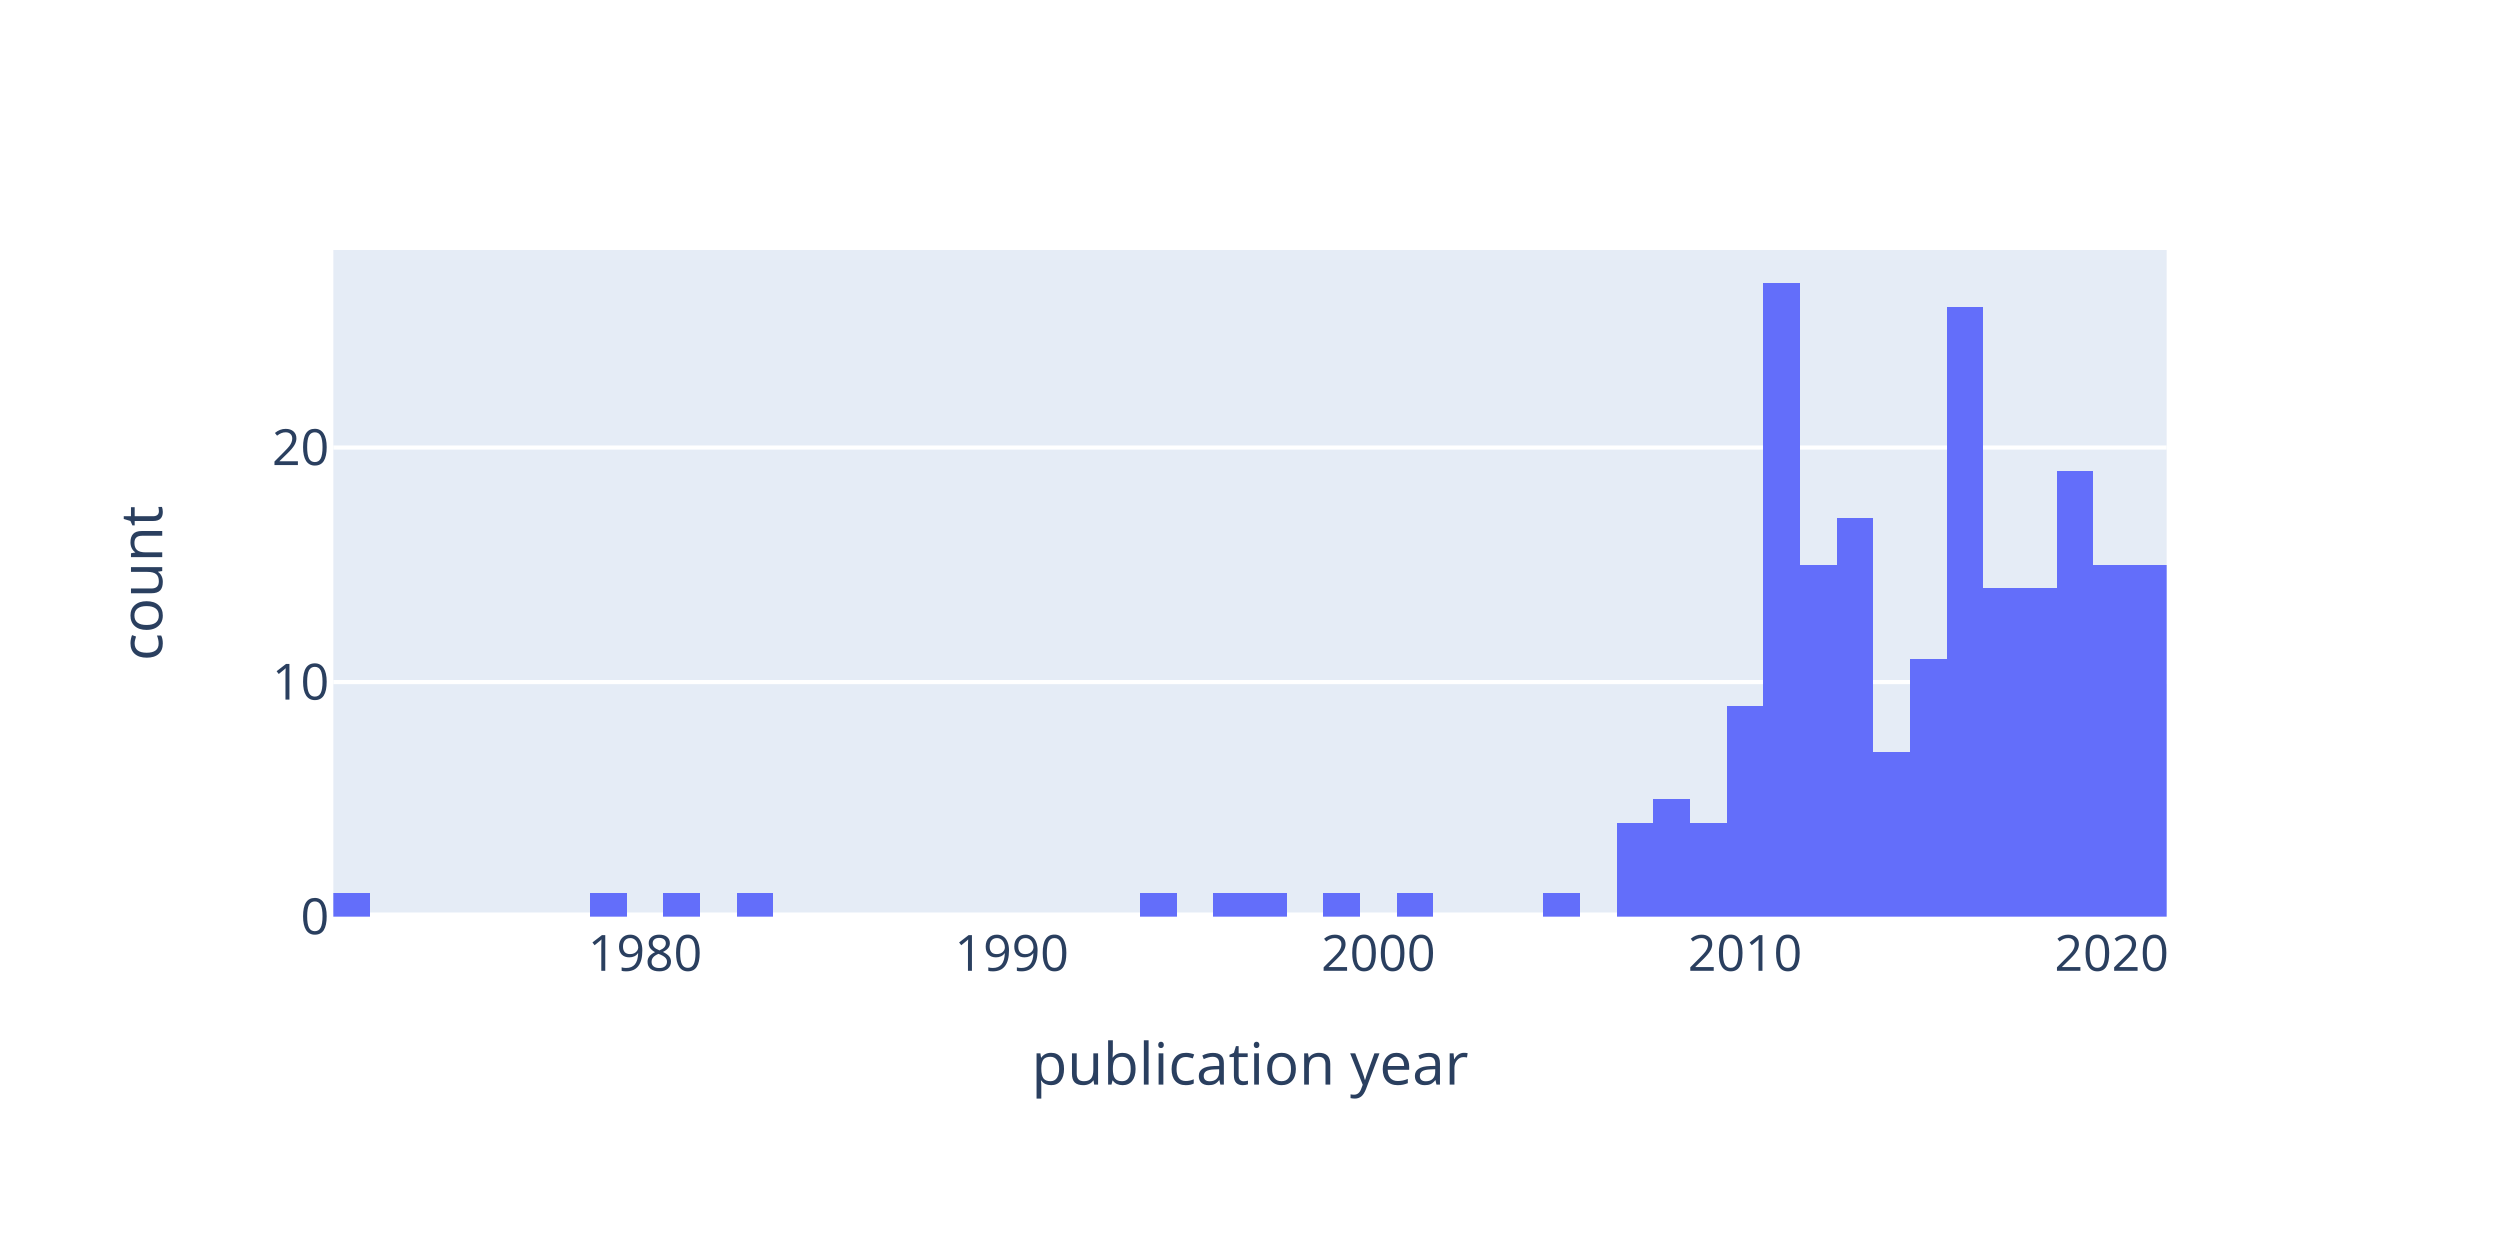
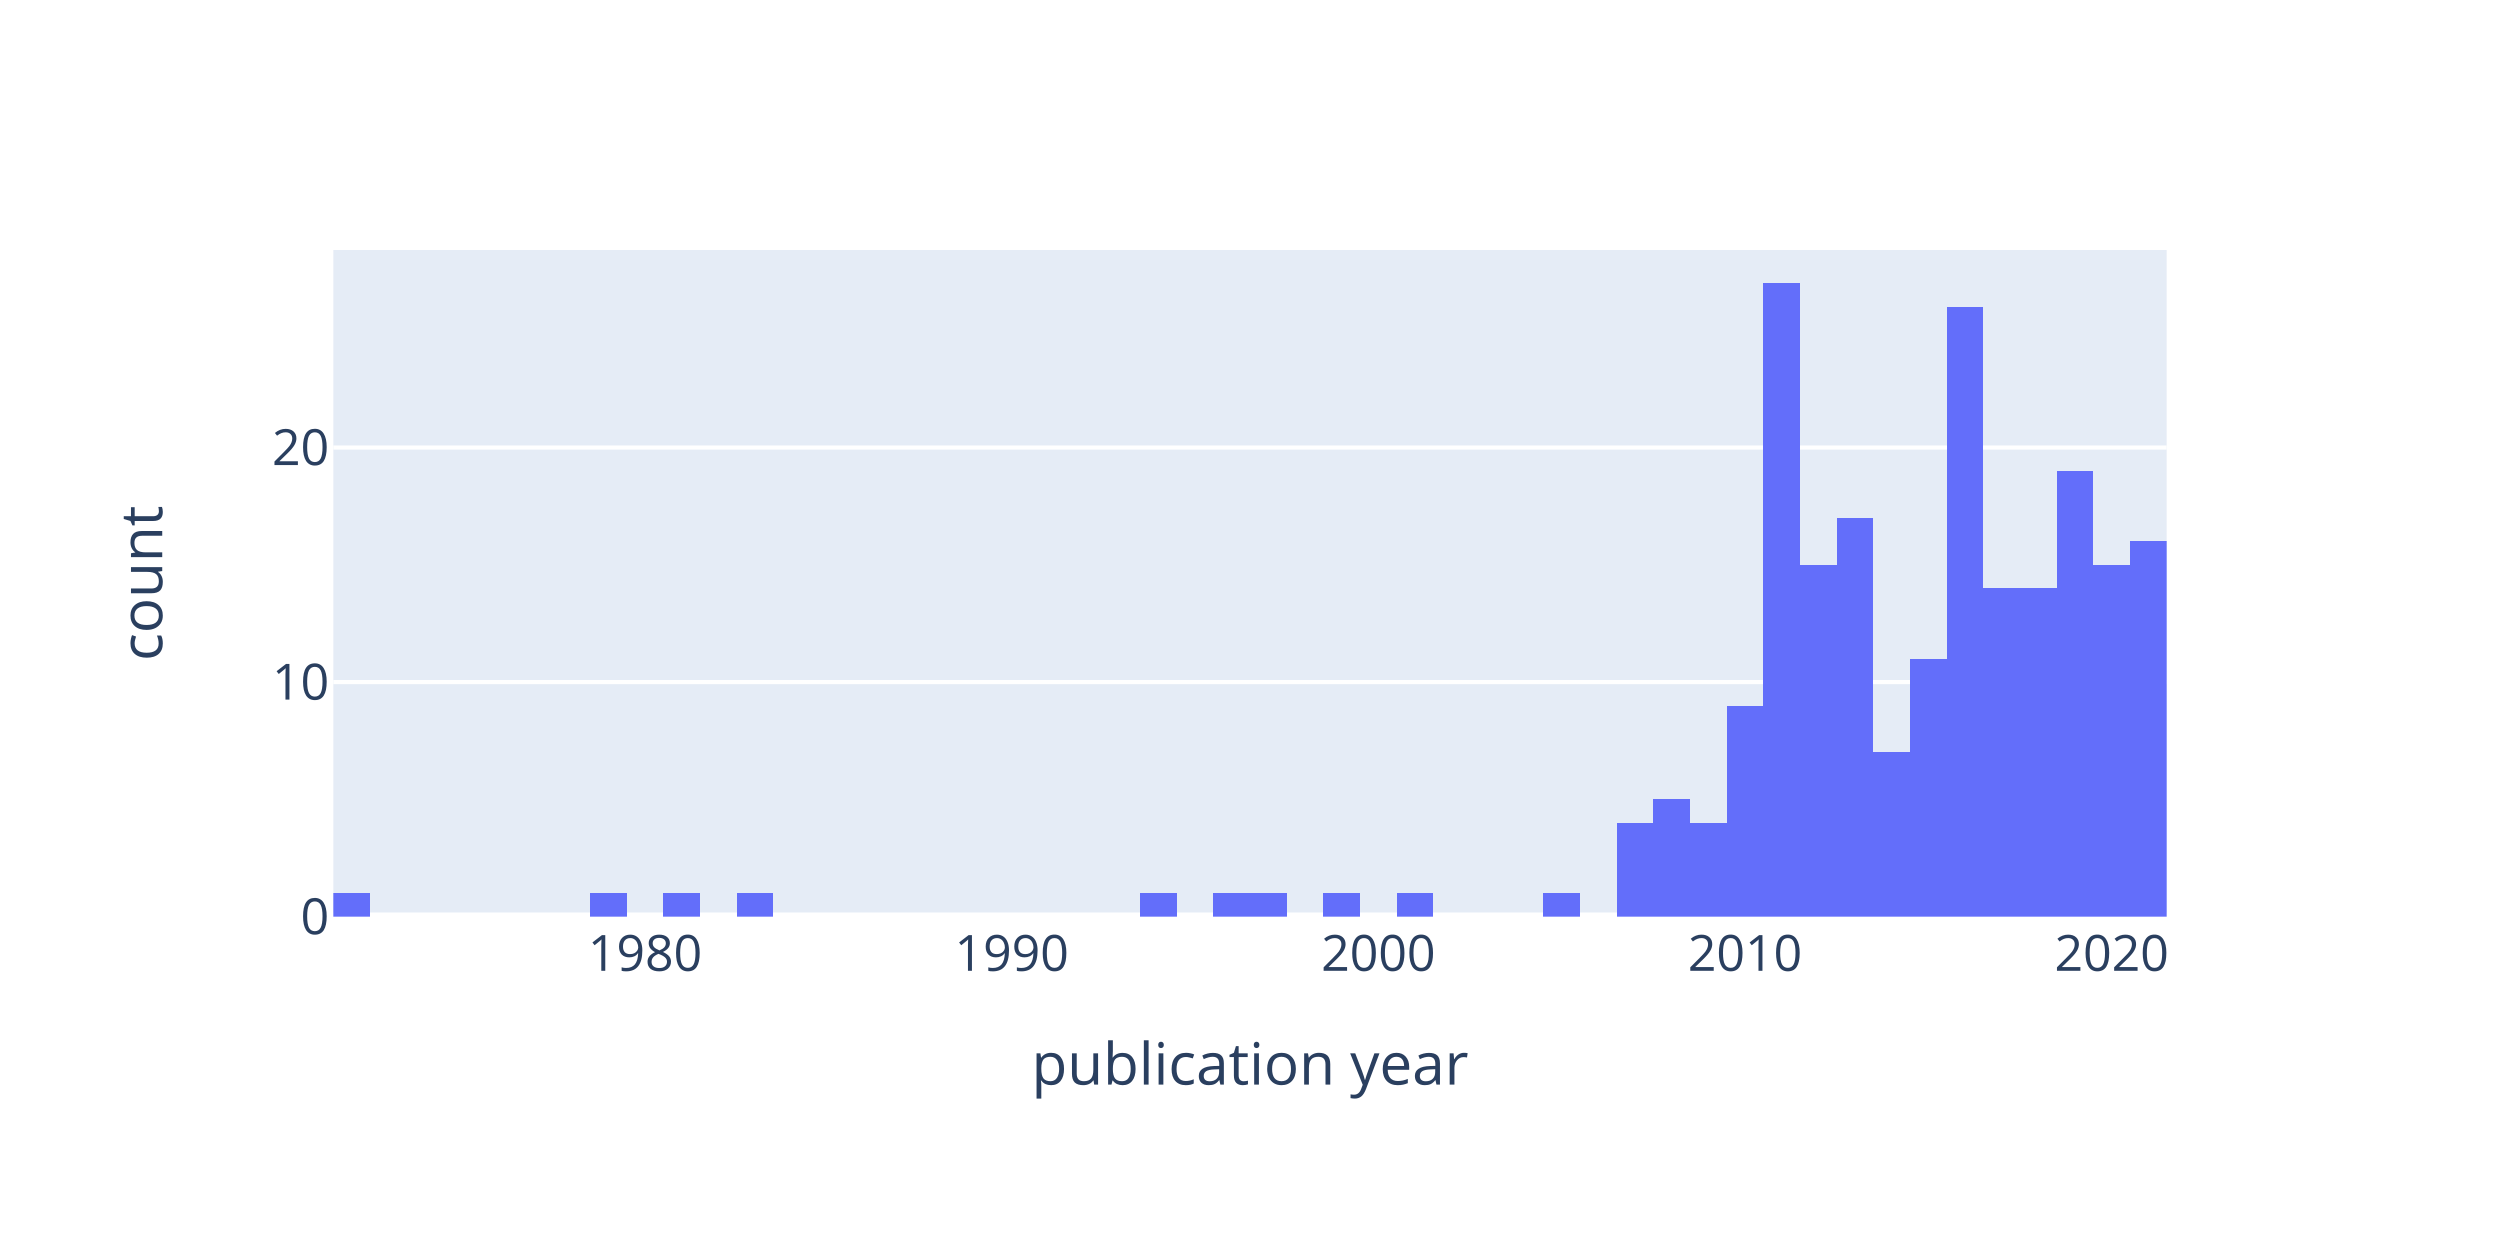
<svg xmlns="http://www.w3.org/2000/svg" class="main-svg" width="600" height="300" style="" viewBox="0 0 600 300">
  <rect x="0" y="0" width="600" height="300" style="fill: rgb(255, 255, 255); fill-opacity: 1;" />
-   <defs id="defs-0663fc">
+   <defs id="defs-6a0443">
    <g class="clips">
-       <clipPath id="clip0663fcxyplot" class="plotclip">
+       <clipPath id="clip6a0443xyplot" class="plotclip">
        <rect width="440" height="160" />
      </clipPath>
-       <clipPath class="axesclip" id="clip0663fcx">
+       <clipPath class="axesclip" id="clip6a0443x">
        <rect x="80" y="0" width="440" height="300" />
      </clipPath>
-       <clipPath class="axesclip" id="clip0663fcy">
+       <clipPath class="axesclip" id="clip6a0443y">
        <rect x="0" y="60" width="600" height="160" />
      </clipPath>
-       <clipPath class="axesclip" id="clip0663fcxy">
+       <clipPath class="axesclip" id="clip6a0443xy">
        <rect x="80" y="60" width="440" height="160" />
      </clipPath>
    </g>
    <g class="gradients" />
    <g class="patterns" />
  </defs>
  <g class="bglayer">
    <rect class="bg" x="80" y="60" width="440" height="160" style="fill: rgb(229, 236, 246); fill-opacity: 1; stroke-width: 0;" />
  </g>
  <g class="layer-below">
    <g class="imagelayer" />
    <g class="shapelayer" />
  </g>
  <g class="cartesianlayer">
    <g class="subplot xy">
      <g class="layer-subplot">
        <g class="shapelayer" />
        <g class="imagelayer" />
      </g>
      <g class="gridlayer">
        <g class="x" />
        <g class="y">
          <path class="ygrid crisp" transform="translate(0,163.7)" d="M80,0h440" style="stroke: rgb(255, 255, 255); stroke-opacity: 1; stroke-width: 1px;" />
          <path class="ygrid crisp" transform="translate(0,107.41)" d="M80,0h440" style="stroke: rgb(255, 255, 255); stroke-opacity: 1; stroke-width: 1px;" />
        </g>
      </g>
      <g class="zerolinelayer">
        <path class="yzl zl crisp" transform="translate(0,220)" d="M80,0h440" style="stroke: rgb(255, 255, 255); stroke-opacity: 1; stroke-width: 2px;" />
      </g>
      <path class="xlines-below" />
      <path class="ylines-below" />
      <g class="overlines-below" />
      <g class="xaxislayer-below" />
      <g class="yaxislayer-below" />
      <g class="overaxes-below" />
-       <g class="plot" transform="translate(80,60)" clip-path="url(#clip0663fcxyplot)">
+       <g class="plot" transform="translate(80,60)" clip-path="url(#clip6a0443xyplot)">
        <g class="barlayer mlayer">
          <g class="trace bars" shape-rendering="crispEdges" style="opacity: 1;">
            <g class="points">
              <g class="point">
                <path d="M0,160V154.37H8.8V160Z" style="vector-effect: non-scaling-stroke; opacity: 1; stroke-width: 0px; fill: rgb(99, 110, 250); fill-opacity: 1;" />
              </g>
              <g class="point">
                <path d="M0,0Z" style="vector-effect: non-scaling-stroke; opacity: 1; stroke-width: 0px; fill: rgb(99, 110, 250); fill-opacity: 1;" />
              </g>
              <g class="point">
                <path d="M0,0Z" style="vector-effect: non-scaling-stroke; opacity: 1; stroke-width: 0px; fill: rgb(99, 110, 250); fill-opacity: 1;" />
              </g>
              <g class="point">
                <path d="M0,0Z" style="vector-effect: non-scaling-stroke; opacity: 1; stroke-width: 0px; fill: rgb(99, 110, 250); fill-opacity: 1;" />
              </g>
              <g class="point">
                <path d="M0,0Z" style="vector-effect: non-scaling-stroke; opacity: 1; stroke-width: 0px; fill: rgb(99, 110, 250); fill-opacity: 1;" />
              </g>
              <g class="point">
                <path d="M0,0Z" style="vector-effect: non-scaling-stroke; opacity: 1; stroke-width: 0px; fill: rgb(99, 110, 250); fill-opacity: 1;" />
              </g>
              <g class="point">
                <path d="M0,0Z" style="vector-effect: non-scaling-stroke; opacity: 1; stroke-width: 0px; fill: rgb(99, 110, 250); fill-opacity: 1;" />
              </g>
              <g class="point">
                <path d="M61.6,160V154.37H70.4V160Z" style="vector-effect: non-scaling-stroke; opacity: 1; stroke-width: 0px; fill: rgb(99, 110, 250); fill-opacity: 1;" />
              </g>
              <g class="point">
                <path d="M0,0Z" style="vector-effect: non-scaling-stroke; opacity: 1; stroke-width: 0px; fill: rgb(99, 110, 250); fill-opacity: 1;" />
              </g>
              <g class="point">
                <path d="M79.2,160V154.37H88V160Z" style="vector-effect: non-scaling-stroke; opacity: 1; stroke-width: 0px; fill: rgb(99, 110, 250); fill-opacity: 1;" />
              </g>
              <g class="point">
                <path d="M0,0Z" style="vector-effect: non-scaling-stroke; opacity: 1; stroke-width: 0px; fill: rgb(99, 110, 250); fill-opacity: 1;" />
              </g>
              <g class="point">
                <path d="M96.8,160V154.37H105.6V160Z" style="vector-effect: non-scaling-stroke; opacity: 1; stroke-width: 0px; fill: rgb(99, 110, 250); fill-opacity: 1;" />
              </g>
              <g class="point">
                <path d="M0,0Z" style="vector-effect: non-scaling-stroke; opacity: 1; stroke-width: 0px; fill: rgb(99, 110, 250); fill-opacity: 1;" />
              </g>
              <g class="point">
                <path d="M0,0Z" style="vector-effect: non-scaling-stroke; opacity: 1; stroke-width: 0px; fill: rgb(99, 110, 250); fill-opacity: 1;" />
              </g>
              <g class="point">
                <path d="M0,0Z" style="vector-effect: non-scaling-stroke; opacity: 1; stroke-width: 0px; fill: rgb(99, 110, 250); fill-opacity: 1;" />
              </g>
              <g class="point">
                <path d="M0,0Z" style="vector-effect: non-scaling-stroke; opacity: 1; stroke-width: 0px; fill: rgb(99, 110, 250); fill-opacity: 1;" />
              </g>
              <g class="point">
                <path d="M0,0Z" style="vector-effect: non-scaling-stroke; opacity: 1; stroke-width: 0px; fill: rgb(99, 110, 250); fill-opacity: 1;" />
              </g>
              <g class="point">
                <path d="M0,0Z" style="vector-effect: non-scaling-stroke; opacity: 1; stroke-width: 0px; fill: rgb(99, 110, 250); fill-opacity: 1;" />
              </g>
              <g class="point">
                <path d="M0,0Z" style="vector-effect: non-scaling-stroke; opacity: 1; stroke-width: 0px; fill: rgb(99, 110, 250); fill-opacity: 1;" />
              </g>
              <g class="point">
                <path d="M0,0Z" style="vector-effect: non-scaling-stroke; opacity: 1; stroke-width: 0px; fill: rgb(99, 110, 250); fill-opacity: 1;" />
              </g>
              <g class="point">
                <path d="M0,0Z" style="vector-effect: non-scaling-stroke; opacity: 1; stroke-width: 0px; fill: rgb(99, 110, 250); fill-opacity: 1;" />
              </g>
              <g class="point">
                <path d="M0,0Z" style="vector-effect: non-scaling-stroke; opacity: 1; stroke-width: 0px; fill: rgb(99, 110, 250); fill-opacity: 1;" />
              </g>
              <g class="point">
                <path d="M193.6,160V154.37H202.4V160Z" style="vector-effect: non-scaling-stroke; opacity: 1; stroke-width: 0px; fill: rgb(99, 110, 250); fill-opacity: 1;" />
              </g>
              <g class="point">
                <path d="M0,0Z" style="vector-effect: non-scaling-stroke; opacity: 1; stroke-width: 0px; fill: rgb(99, 110, 250); fill-opacity: 1;" />
              </g>
              <g class="point">
                <path d="M211.2,160V154.37H220V160Z" style="vector-effect: non-scaling-stroke; opacity: 1; stroke-width: 0px; fill: rgb(99, 110, 250); fill-opacity: 1;" />
              </g>
              <g class="point">
                <path d="M220,160V154.37H228.8V160Z" style="vector-effect: non-scaling-stroke; opacity: 1; stroke-width: 0px; fill: rgb(99, 110, 250); fill-opacity: 1;" />
              </g>
              <g class="point">
                <path d="M0,0Z" style="vector-effect: non-scaling-stroke; opacity: 1; stroke-width: 0px; fill: rgb(99, 110, 250); fill-opacity: 1;" />
              </g>
              <g class="point">
                <path d="M237.6,160V154.37H246.4V160Z" style="vector-effect: non-scaling-stroke; opacity: 1; stroke-width: 0px; fill: rgb(99, 110, 250); fill-opacity: 1;" />
              </g>
              <g class="point">
                <path d="M0,0Z" style="vector-effect: non-scaling-stroke; opacity: 1; stroke-width: 0px; fill: rgb(99, 110, 250); fill-opacity: 1;" />
              </g>
              <g class="point">
                <path d="M255.2,160V154.37H264V160Z" style="vector-effect: non-scaling-stroke; opacity: 1; stroke-width: 0px; fill: rgb(99, 110, 250); fill-opacity: 1;" />
              </g>
              <g class="point">
                <path d="M0,0Z" style="vector-effect: non-scaling-stroke; opacity: 1; stroke-width: 0px; fill: rgb(99, 110, 250); fill-opacity: 1;" />
              </g>
              <g class="point">
                <path d="M0,0Z" style="vector-effect: non-scaling-stroke; opacity: 1; stroke-width: 0px; fill: rgb(99, 110, 250); fill-opacity: 1;" />
              </g>
              <g class="point">
                <path d="M0,0Z" style="vector-effect: non-scaling-stroke; opacity: 1; stroke-width: 0px; fill: rgb(99, 110, 250); fill-opacity: 1;" />
              </g>
              <g class="point">
                <path d="M290.4,160V154.37H299.2V160Z" style="vector-effect: non-scaling-stroke; opacity: 1; stroke-width: 0px; fill: rgb(99, 110, 250); fill-opacity: 1;" />
              </g>
              <g class="point">
                <path d="M0,0Z" style="vector-effect: non-scaling-stroke; opacity: 1; stroke-width: 0px; fill: rgb(99, 110, 250); fill-opacity: 1;" />
              </g>
              <g class="point">
                <path d="M308,160V137.48H316.8V160Z" style="vector-effect: non-scaling-stroke; opacity: 1; stroke-width: 0px; fill: rgb(99, 110, 250); fill-opacity: 1;" />
              </g>
              <g class="point">
                <path d="M316.8,160V131.85H325.6V160Z" style="vector-effect: non-scaling-stroke; opacity: 1; stroke-width: 0px; fill: rgb(99, 110, 250); fill-opacity: 1;" />
              </g>
              <g class="point">
                <path d="M325.6,160V137.48H334.4V160Z" style="vector-effect: non-scaling-stroke; opacity: 1; stroke-width: 0px; fill: rgb(99, 110, 250); fill-opacity: 1;" />
              </g>
              <g class="point">
                <path d="M334.4,160V109.33H343.2V160Z" style="vector-effect: non-scaling-stroke; opacity: 1; stroke-width: 0px; fill: rgb(99, 110, 250); fill-opacity: 1;" />
              </g>
              <g class="point">
                <path d="M343.2,160V8H352V160Z" style="vector-effect: non-scaling-stroke; opacity: 1; stroke-width: 0px; fill: rgb(99, 110, 250); fill-opacity: 1;" />
              </g>
              <g class="point">
                <path d="M352,160V75.56H360.8V160Z" style="vector-effect: non-scaling-stroke; opacity: 1; stroke-width: 0px; fill: rgb(99, 110, 250); fill-opacity: 1;" />
              </g>
              <g class="point">
                <path d="M360.8,160V64.3H369.6V160Z" style="vector-effect: non-scaling-stroke; opacity: 1; stroke-width: 0px; fill: rgb(99, 110, 250); fill-opacity: 1;" />
              </g>
              <g class="point">
                <path d="M369.6,160V120.59H378.4V160Z" style="vector-effect: non-scaling-stroke; opacity: 1; stroke-width: 0px; fill: rgb(99, 110, 250); fill-opacity: 1;" />
              </g>
              <g class="point">
                <path d="M378.4,160V98.07H387.2V160Z" style="vector-effect: non-scaling-stroke; opacity: 1; stroke-width: 0px; fill: rgb(99, 110, 250); fill-opacity: 1;" />
              </g>
              <g class="point">
                <path d="M387.2,160V13.63H396V160Z" style="vector-effect: non-scaling-stroke; opacity: 1; stroke-width: 0px; fill: rgb(99, 110, 250); fill-opacity: 1;" />
              </g>
              <g class="point">
                <path d="M396,160V81.19H404.8V160Z" style="vector-effect: non-scaling-stroke; opacity: 1; stroke-width: 0px; fill: rgb(99, 110, 250); fill-opacity: 1;" />
              </g>
              <g class="point">
                <path d="M404.8,160V81.19H413.6V160Z" style="vector-effect: non-scaling-stroke; opacity: 1; stroke-width: 0px; fill: rgb(99, 110, 250); fill-opacity: 1;" />
              </g>
              <g class="point">
                <path d="M413.6,160V53.04H422.4V160Z" style="vector-effect: non-scaling-stroke; opacity: 1; stroke-width: 0px; fill: rgb(99, 110, 250); fill-opacity: 1;" />
              </g>
              <g class="point">
                <path d="M422.4,160V75.56H431.2V160Z" style="vector-effect: non-scaling-stroke; opacity: 1; stroke-width: 0px; fill: rgb(99, 110, 250); fill-opacity: 1;" />
              </g>
              <g class="point">
-                 <path d="M431.2,160V75.56H440V160Z" style="vector-effect: non-scaling-stroke; opacity: 1; stroke-width: 0px; fill: rgb(99, 110, 250); fill-opacity: 1;" />
+                 <path d="M431.2,160V69.93H440V160Z" style="vector-effect: non-scaling-stroke; opacity: 1; stroke-width: 0px; fill: rgb(99, 110, 250); fill-opacity: 1;" />
              </g>
            </g>
          </g>
        </g>
      </g>
      <g class="overplot" />
      <path class="xlines-above crisp" d="M0,0" style="fill: none;" />
      <path class="ylines-above crisp" d="M0,0" style="fill: none;" />
      <g class="overlines-above" />
      <g class="xaxislayer-above">
        <g class="xtick">
          <text text-anchor="middle" x="0" y="233" transform="translate(154.8,0)" style="font-family: 'Open Sans', verdana, arial, sans-serif; font-size: 12px; fill: rgb(42, 63, 95); fill-opacity: 1; white-space: pre; opacity: 1;">1980</text>
        </g>
        <g class="xtick">
          <text text-anchor="middle" x="0" y="233" style="font-family: 'Open Sans', verdana, arial, sans-serif; font-size: 12px; fill: rgb(42, 63, 95); fill-opacity: 1; white-space: pre; opacity: 1;" transform="translate(242.8,0)">1990</text>
        </g>
        <g class="xtick">
          <text text-anchor="middle" x="0" y="233" style="font-family: 'Open Sans', verdana, arial, sans-serif; font-size: 12px; fill: rgb(42, 63, 95); fill-opacity: 1; white-space: pre; opacity: 1;" transform="translate(330.8,0)">2000</text>
        </g>
        <g class="xtick">
          <text text-anchor="middle" x="0" y="233" style="font-family: 'Open Sans', verdana, arial, sans-serif; font-size: 12px; fill: rgb(42, 63, 95); fill-opacity: 1; white-space: pre; opacity: 1;" transform="translate(418.8,0)">2010</text>
        </g>
        <g class="xtick">
          <text text-anchor="middle" x="0" y="233" style="font-family: 'Open Sans', verdana, arial, sans-serif; font-size: 12px; fill: rgb(42, 63, 95); fill-opacity: 1; white-space: pre; opacity: 1;" transform="translate(506.8,0)">2020</text>
        </g>
      </g>
      <g class="yaxislayer-above">
        <g class="ytick">
          <text text-anchor="end" x="79" y="4.2" transform="translate(0,220)" style="font-family: 'Open Sans', verdana, arial, sans-serif; font-size: 12px; fill: rgb(42, 63, 95); fill-opacity: 1; white-space: pre; opacity: 1;">0</text>
        </g>
        <g class="ytick">
          <text text-anchor="end" x="79" y="4.2" style="font-family: 'Open Sans', verdana, arial, sans-serif; font-size: 12px; fill: rgb(42, 63, 95); fill-opacity: 1; white-space: pre; opacity: 1;" transform="translate(0,163.7)">10</text>
        </g>
        <g class="ytick">
          <text text-anchor="end" x="79" y="4.2" style="font-family: 'Open Sans', verdana, arial, sans-serif; font-size: 12px; fill: rgb(42, 63, 95); fill-opacity: 1; white-space: pre; opacity: 1;" transform="translate(0,107.41)">20</text>
        </g>
      </g>
      <g class="overaxes-above" />
    </g>
  </g>
  <g class="polarlayer" />
  <g class="ternarylayer" />
  <g class="geolayer" />
  <g class="funnelarealayer" />
  <g class="pielayer" />
  <g class="iciclelayer" />
  <g class="treemaplayer" />
  <g class="sunburstlayer" />
  <g class="glimages" />
-   <defs id="topdefs-0663fc">
+   <defs id="topdefs-6a0443">
    <g class="clips" />
  </defs>
  <g class="layer-above">
    <g class="imagelayer" />
    <g class="shapelayer" />
  </g>
  <g class="infolayer">
    <g class="g-gtitle" />
    <g class="g-xtitle">
      <text class="xtitle" x="300" y="260.3" text-anchor="middle" style="font-family: 'Open Sans', verdana, arial, sans-serif; font-size: 14px; fill: rgb(42, 63, 95); opacity: 1; font-weight: normal; white-space: pre;">publication year</text>
    </g>
    <g class="g-ytitle">
      <text class="ytitle" transform="rotate(-90,38.93438,140)" x="38.934" y="140" text-anchor="middle" style="font-family: 'Open Sans', verdana, arial, sans-serif; font-size: 14px; fill: rgb(42, 63, 95); opacity: 1; font-weight: normal; white-space: pre;">count</text>
    </g>
  </g>
</svg>
